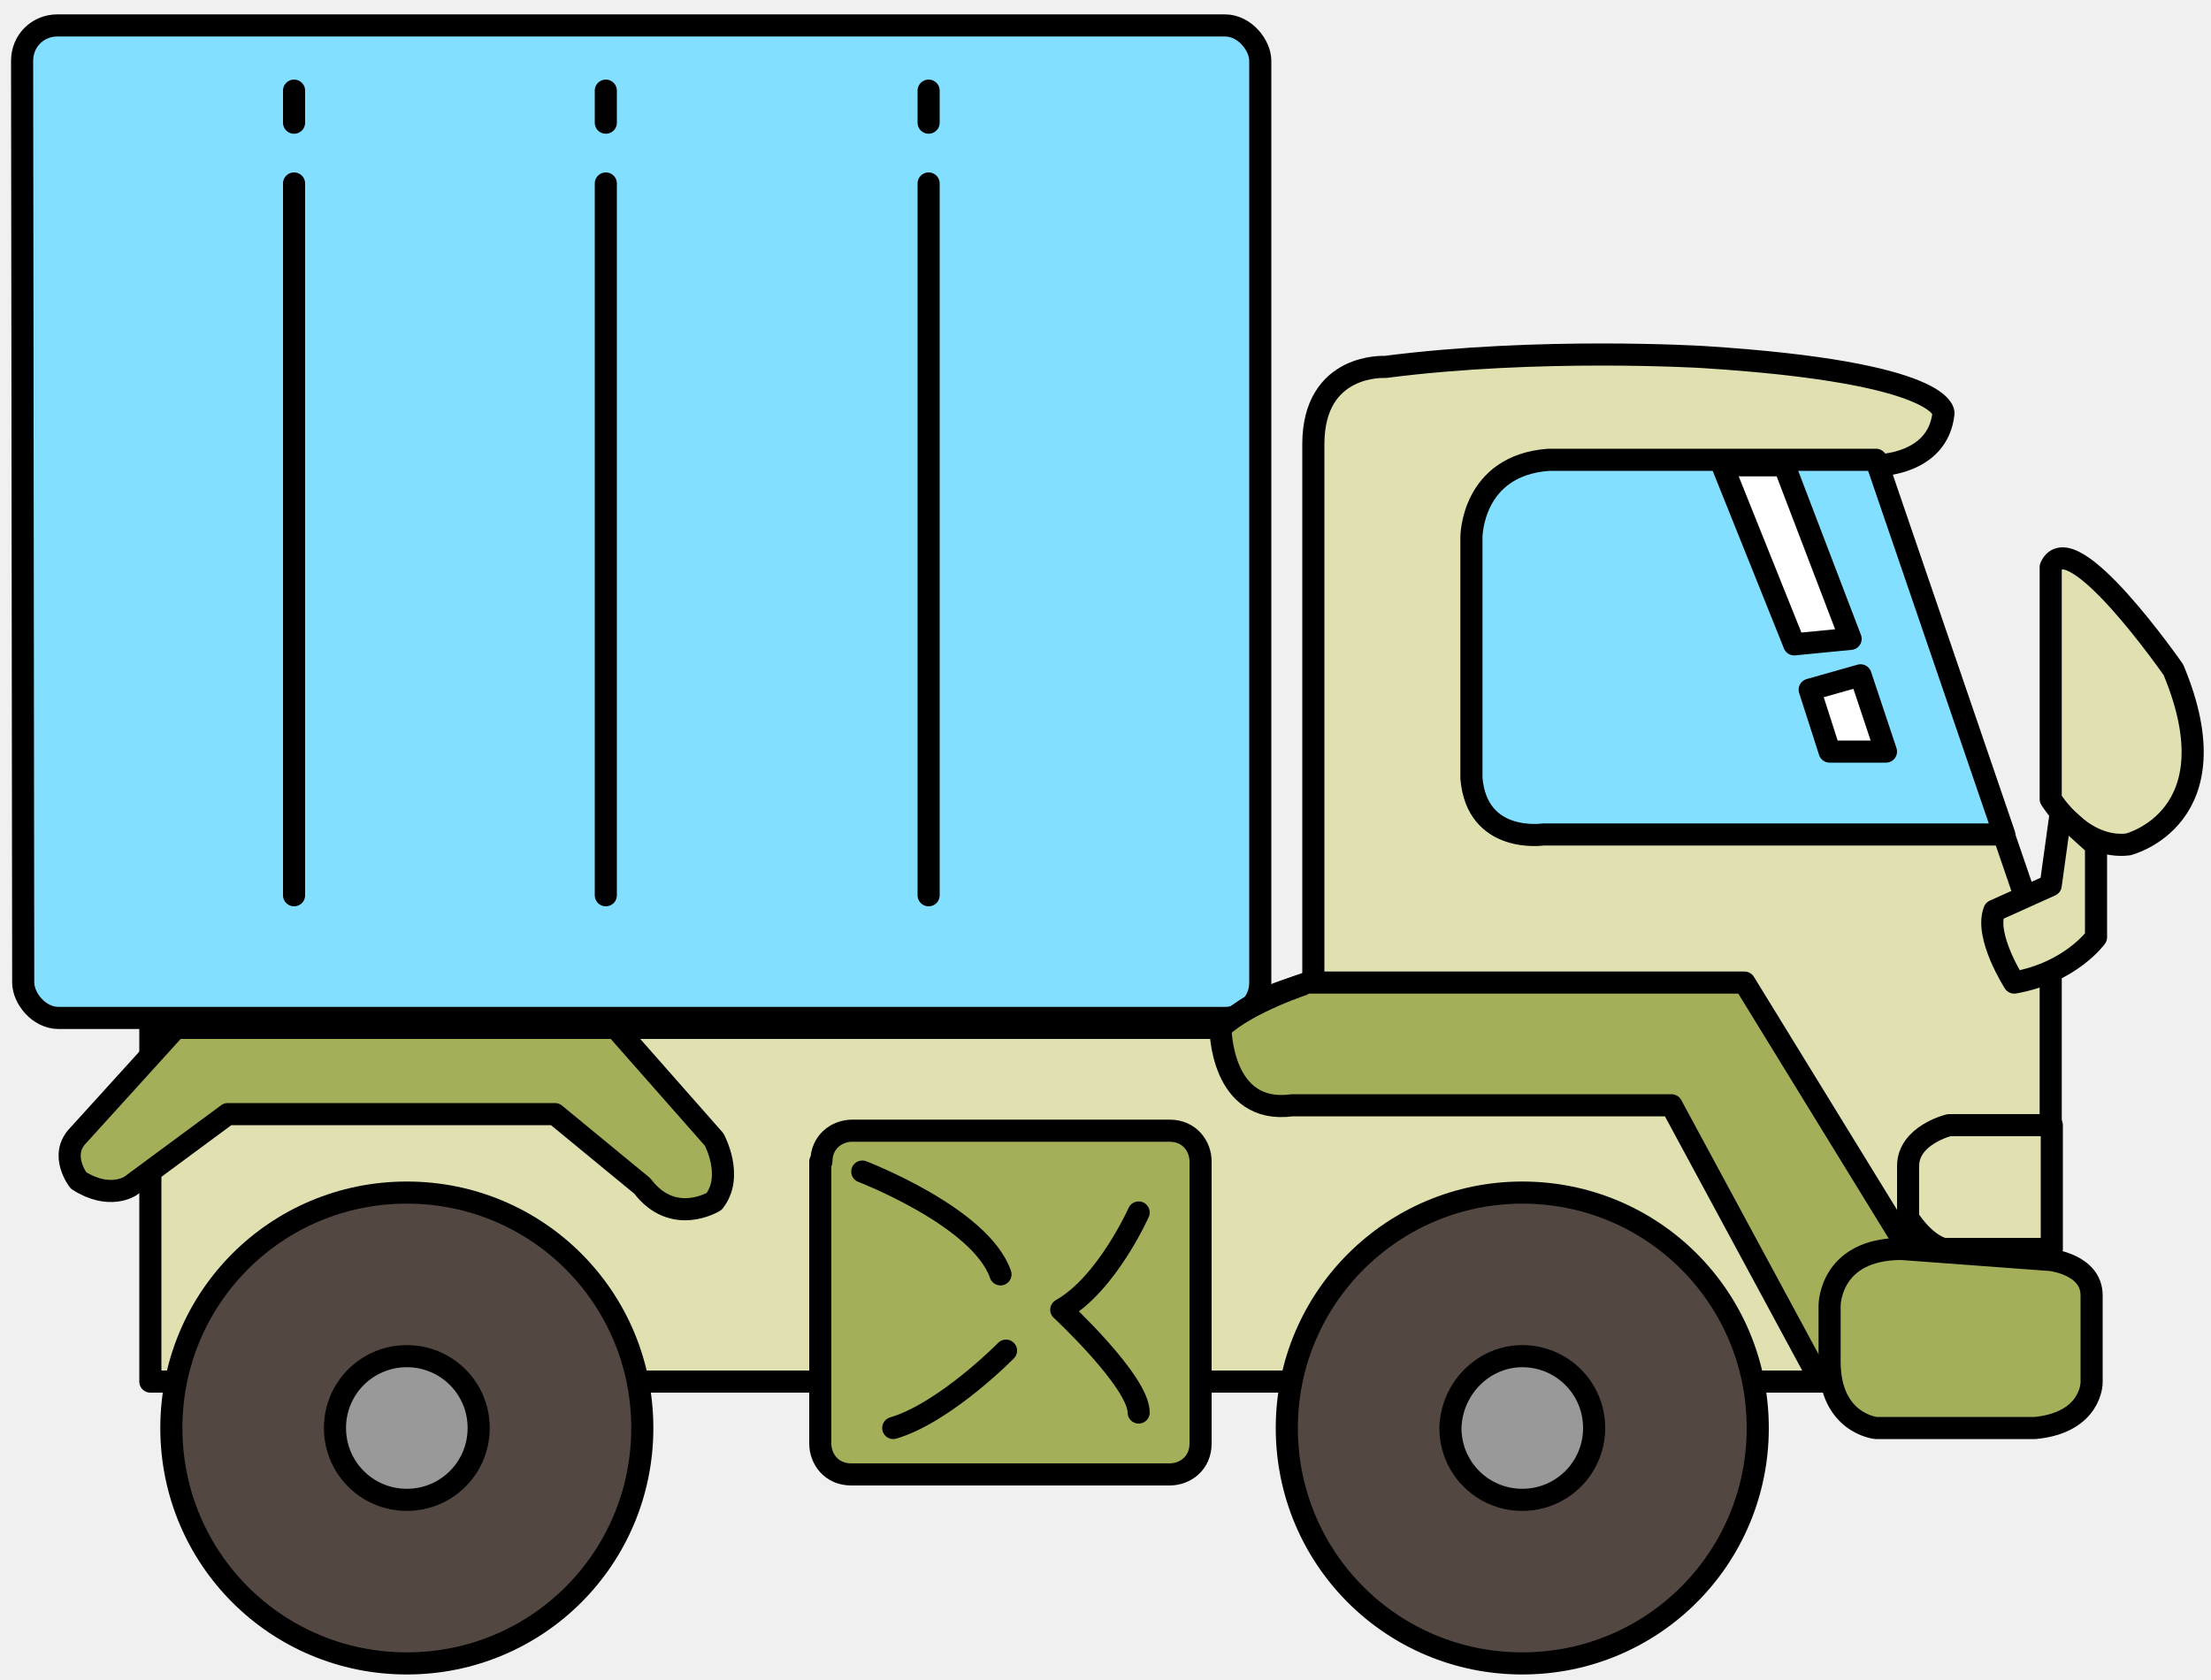
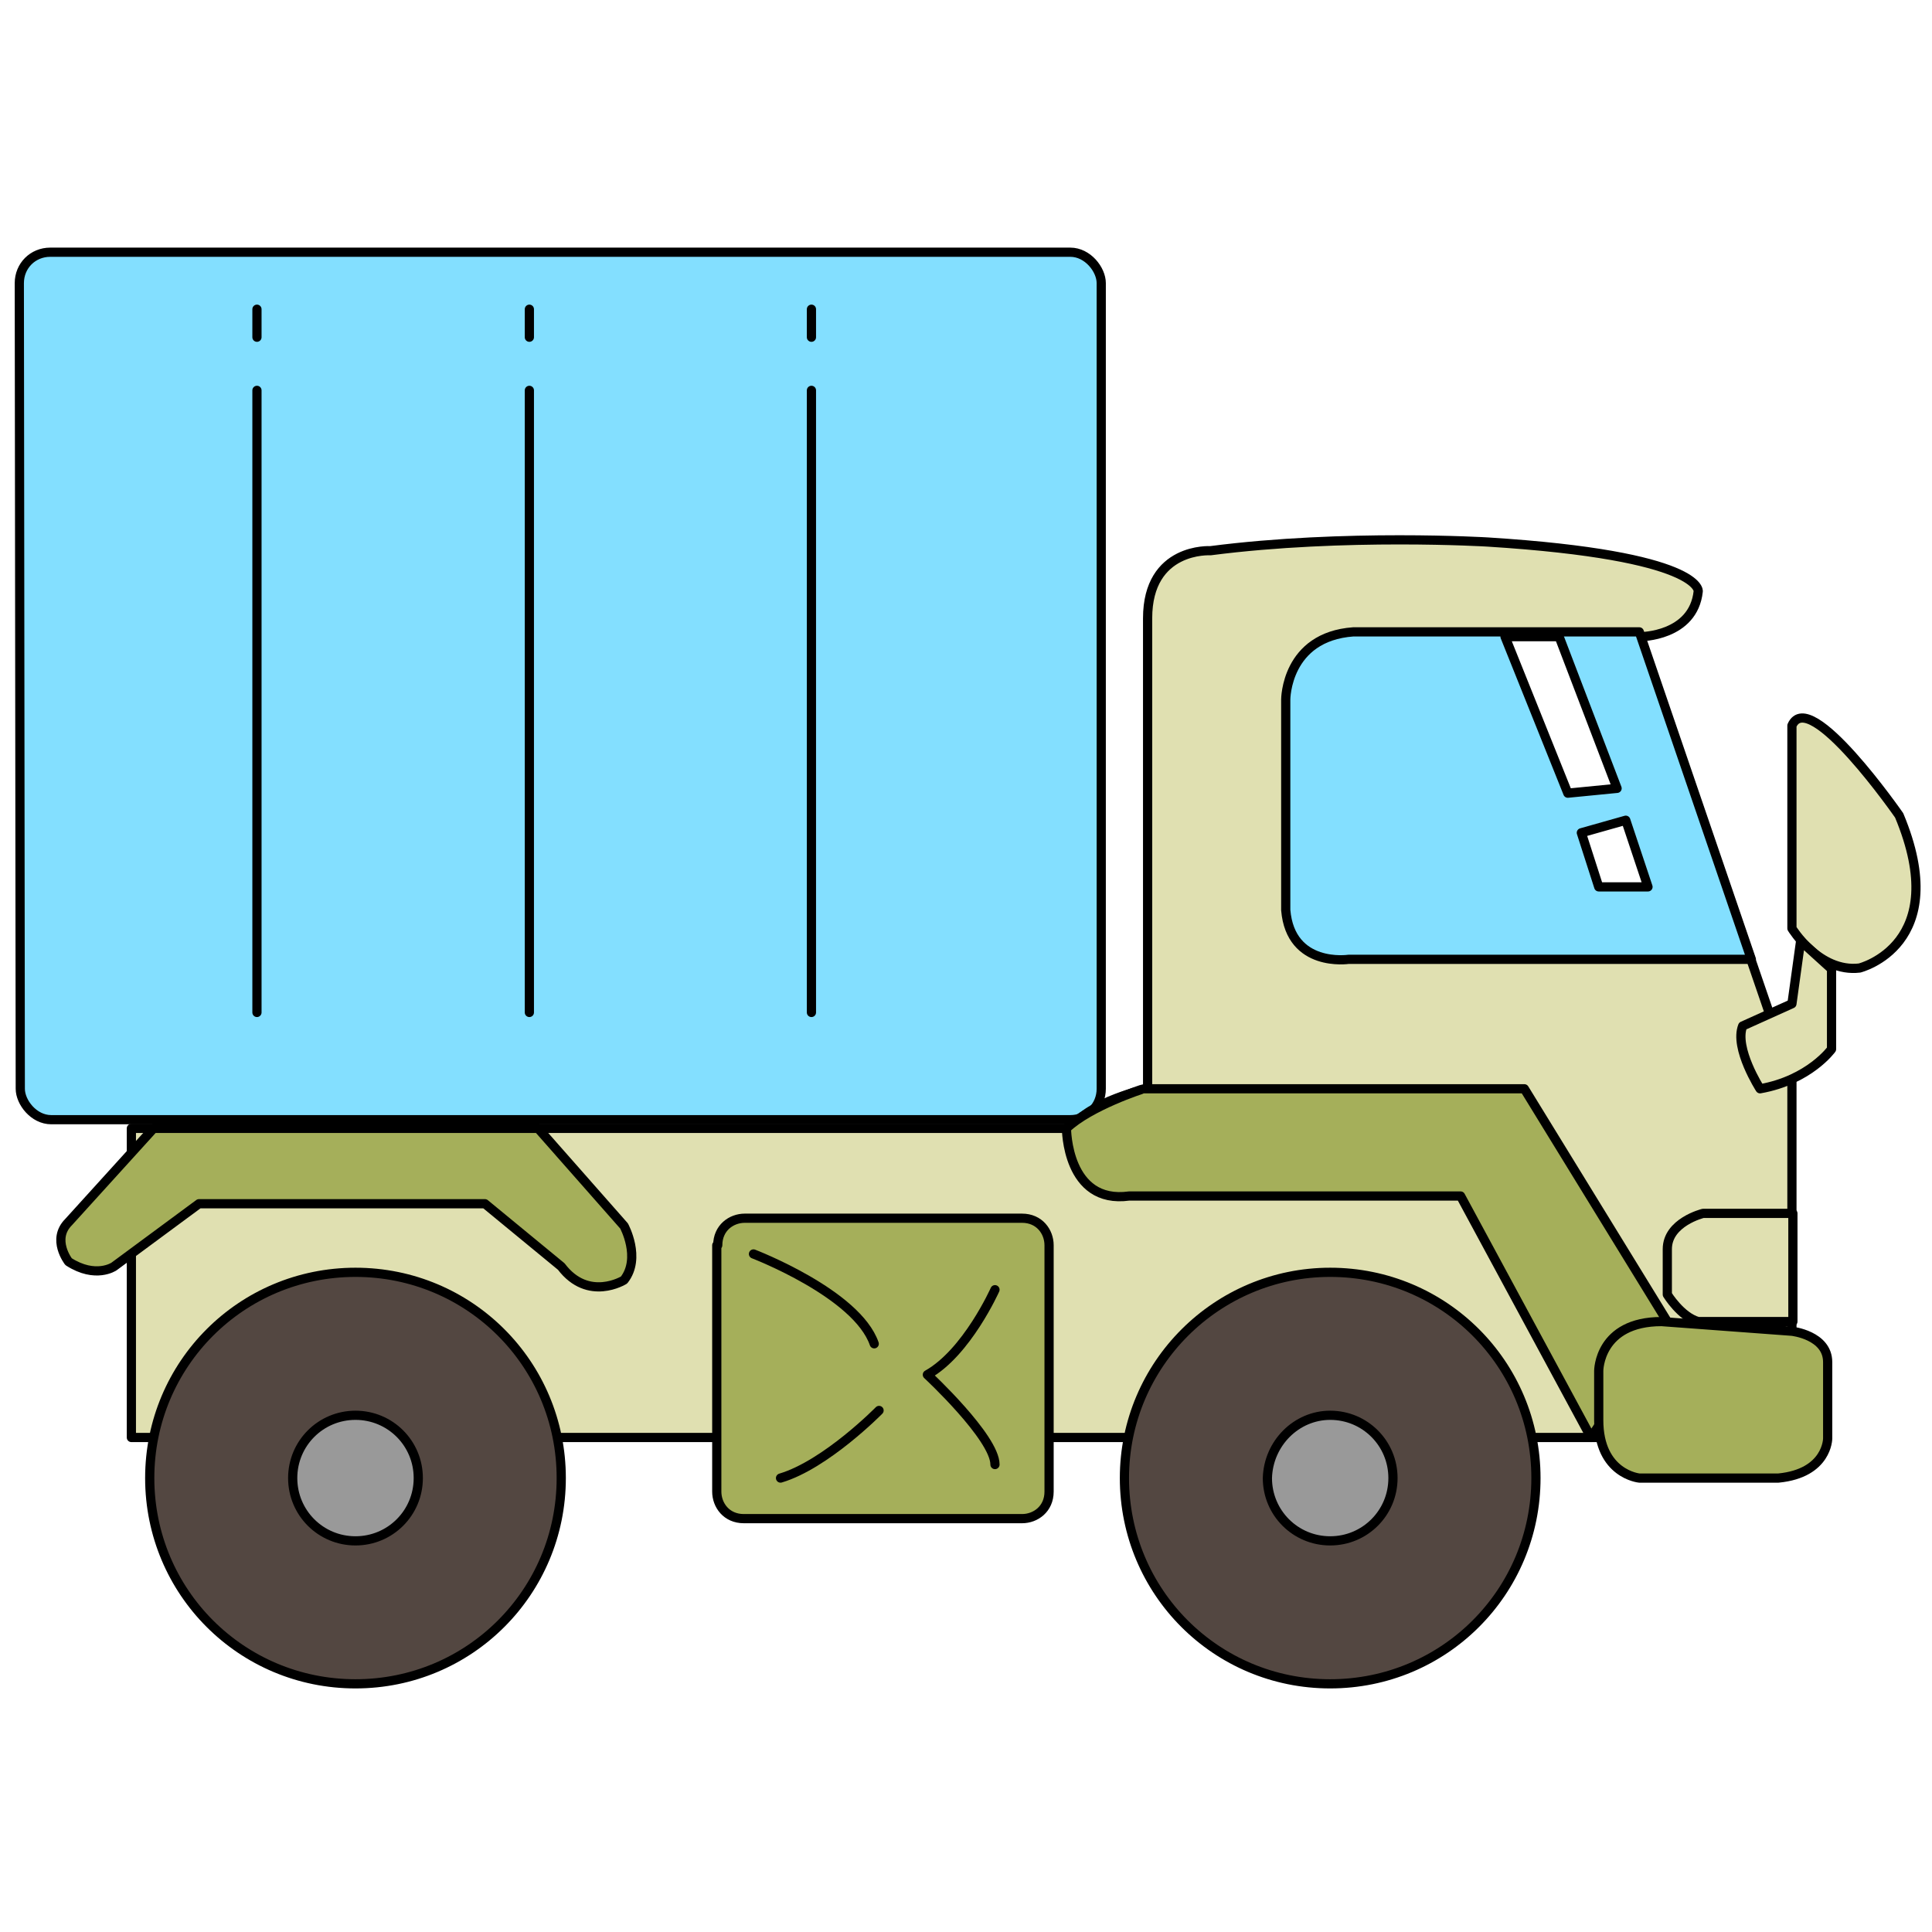
- <svg xmlns="http://www.w3.org/2000/svg" version="1.1" id="레이어_1" x="0px" y="0px" width="200px" height="152px" viewBox="0 0 200 152" style="enable-background:new 0 0 200 152;" xml:space="preserve">
-   <style type="text/css">
- 
- 	.st0{fill:none;stroke:#000000;stroke-width:2;stroke-linecap:round;stroke-linejoin:round;stroke-miterlimit:10;}
- 	.st1{fill:#FFFFFF;stroke:#000000;stroke-width:2;stroke-linecap:round;stroke-linejoin:round;stroke-miterlimit:10;}
- 	.st2{fill:#83DFFF;stroke:#000000;stroke-width:2;stroke-linecap:round;stroke-linejoin:round;stroke-miterlimit:10;}
- 	.st3{fill:#E0E0B1;stroke:#000000;stroke-width:2;stroke-linecap:round;stroke-linejoin:round;stroke-miterlimit:10;}
- 	.st4{fill:#A5AF5A;stroke:#000000;stroke-width:2;stroke-linecap:round;stroke-linejoin:round;stroke-miterlimit:10;}
- 	.st5{fill:#999999;stroke:#000000;stroke-width:2;stroke-linecap:round;stroke-linejoin:round;stroke-miterlimit:10;}
- 	.st6{fill:#534741;stroke:#000000;stroke-width:2;stroke-linecap:round;stroke-linejoin:round;stroke-miterlimit:10;}
- 
- </style>
-   <path class="st2" d="M2,5.5c0-1.8,1.4-3.2,3.2-3.2h105.6c1.8,0,3.2,1.8,3.2,3.2v83.4c0,1.8-1.4,3.2-3.2,3.2H5.3  c-1.8,0-3.2-1.8-3.2-3.2L2,5.5L2,5.5z" />
-   <path class="st3" d="M185.5,87.9V125H13.6V93h97.3c1.8-2.8,7.9-4.1,7.9-4.1V40.2c0-7.4,6.5-7,6.5-7c13.9-1.8,28.7-0.9,28.7-0.9  c22.3,1.4,21.8,5.1,21.8,5.1c-0.5,4.7-6,4.7-6,4.7L185.5,87.9z" />
-   <path class="st3" d="M196.6,60.6c5.6,13.4-4.1,15.8-4.1,15.8c-4.2,0.5-7-4.1-7-4.1V51.3C187.3,47.2,196.6,60.6,196.6,60.6z" />
-   <path class="st3" d="M186.4,73.6l-0.9,6.5l-5.1,2.3c-0.9,2.3,1.8,6.5,1.8,6.5c5.1-0.9,7.4-4.1,7.4-4.1v-8.3L186.4,73.6z" />
-   <path class="st2" d="M169.7,41.6h-29.6c-7,0.5-7,7-7,7v21.8c0.5,6,6.5,5.1,6.5,5.1h41.7L169.7,41.6z" />
-   <path class="st3" d="M185.5,113h-9.7c-1.8-0.5-3.2-2.8-3.2-2.8v-4.7c0-2.8,3.7-3.7,3.7-3.7h9.3V113L185.5,113z" />
-   <path class="st4" d="M110.4,93c0,0,0,7.9,6.5,7h34.3l13.5,25l7.9-12l-14.8-24.1h-39.4C118.3,88.9,112.8,90.7,110.4,93z" />
-   <path class="st4" d="M15.9,93l-8.8,9.7c-1.8,1.8,0,4.1,0,4.1c2.8,1.8,4.7,0.5,4.7,0.5l8.8-6.5h29.6l7.9,6.5c2.8,3.7,6.5,1.4,6.5,1.4  c1.8-2.3,0-5.6,0-5.6L55.7,93H15.9z" />
-   <path class="st4" d="M74.3,105.1c0-1.8,1.4-2.8,2.8-2.8h28.7c1.8,0,2.8,1.4,2.8,2.8v25.5c0,1.8-1.4,2.8-2.8,2.8H77  c-1.8,0-2.8-1.4-2.8-2.8V105.1L74.3,105.1z" />
-   <path class="st0" d="M103,127.8c0-2.8-7-9.3-7-9.3c4.1-2.3,7-8.8,7-8.8" />
-   <path class="st0" d="M90.5,115.3C88.7,110.1,78,106,78,106" />
-   <path class="st0" d="M80.8,129.2c4.7-1.4,10.2-7,10.2-7" />
-   <polygon class="st1" points="155.8,42.1 162.3,58.3 167.4,57.8 161.4,42.1 " />
-   <polygon class="st1" points="163.7,62.4 165.5,68 170.6,68 168.3,61.1 " />
-   <line class="st0" x1="84" y1="81" x2="84" y2="16.6" />
-   <line class="st0" x1="84" y1="11.1" x2="84" y2="8.2" />
-   <line class="st0" x1="54.8" y1="81" x2="54.8" y2="16.6" />
-   <line class="st0" x1="54.8" y1="11.1" x2="54.8" y2="8.2" />
-   <line class="st0" x1="26.6" y1="81" x2="26.6" y2="16.6" />
-   <line class="st0" x1="26.6" y1="11.1" x2="26.6" y2="8.2" />
-   <path class="st6" d="M137.7,107.9c11.8,0,21.3,9.5,21.3,21.3c0,11.8-9.5,21.3-21.3,21.3c-11.8,0-21.3-9.5-21.3-21.3  C116.4,117.4,126,107.9,137.7,107.9z" />
-   <path class="st5" d="M137.7,122.7c3.6,0,6.5,2.9,6.5,6.5s-2.9,6.5-6.5,6.5s-6.5-2.9-6.5-6.5C131.3,125.6,134.2,122.7,137.7,122.7z" />
-   <path class="st6" d="M36.8,107.9c11.8,0,21.3,9.5,21.3,21.3c0,11.8-9.5,21.3-21.3,21.3c-11.8,0-21.3-9.5-21.3-21.3  C15.5,117.4,25,107.9,36.8,107.9z" />
-   <path class="st5" d="M36.8,122.7c3.6,0,6.5,2.9,6.5,6.5s-2.9,6.5-6.5,6.5c-3.6,0-6.5-2.9-6.5-6.5S33.2,122.7,36.8,122.7z" />
-   <path class="st4" d="M172,113c-6.5,0-6.5,5.1-6.5,5.1v5.1c0,5.6,4.2,6,4.2,6h14.4c5.1-0.5,5.1-4.1,5.1-4.1v-7.9  c0-2.8-3.7-3.2-3.7-3.2L172,113z" />
+ <svg xmlns="http://www.w3.org/2000/svg" width="420" height="420" viewBox="0 0 420 420" fill="none">
+   <rect width="420" height="420" fill="white" />
+   <path d="M4.2 61.55C4.2 57.77 7.14 54.83 10.92 54.83H232.68C236.46 54.83 239.4 58.61 239.4 61.55V236.69C239.4 240.47 236.46 243.41 232.68 243.41H11.13C7.35 243.41 4.41 239.63 4.41 236.69L4.2 61.55Z" fill="#83DFFF" stroke="black" stroke-width="2" stroke-miterlimit="10" stroke-linecap="round" stroke-linejoin="round" />
+   <path d="M389.55 234.59V312.5H28.56V245.3H232.89C236.67 239.42 249.48 236.69 249.48 236.69V134.42C249.48 118.88 263.13 119.72 263.13 119.72C292.32 115.94 323.4 117.83 323.4 117.83C370.23 120.77 369.18 128.54 369.18 128.54C368.13 138.41 356.58 138.41 356.58 138.41L389.55 234.59Z" fill="#E0E0B1" stroke="black" stroke-width="2" stroke-miterlimit="10" stroke-linecap="round" stroke-linejoin="round" />
+   <path d="M412.86 177.26C424.62 205.4 404.25 210.44 404.25 210.44C395.43 211.49 389.55 201.83 389.55 201.83V157.73C393.33 149.12 412.86 177.26 412.86 177.26Z" fill="#E0E0B1" stroke="black" stroke-width="2" stroke-miterlimit="10" stroke-linecap="round" stroke-linejoin="round" />
+   <path d="M391.44 204.56L389.55 218.21L378.84 223.04C376.95 227.87 382.62 236.69 382.62 236.69C393.33 234.8 398.16 228.08 398.16 228.08V210.65L391.44 204.56Z" fill="#E0E0B1" stroke="black" stroke-width="2" stroke-miterlimit="10" stroke-linecap="round" stroke-linejoin="round" />
+   <path d="M356.37 137.36H294.21C279.51 138.41 279.51 152.06 279.51 152.06V197.84C280.56 210.44 293.16 208.55 293.16 208.55H380.73L356.37 137.36Z" fill="#83DFFF" stroke="black" stroke-width="2" stroke-miterlimit="10" stroke-linecap="round" stroke-linejoin="round" />
+   <path d="M389.55 287.3H369.18C365.4 286.25 362.46 281.42 362.46 281.42V271.55C362.46 265.67 370.23 263.78 370.23 263.78H389.76V287.3H389.55Z" fill="#E0E0B1" stroke="black" stroke-width="2" stroke-miterlimit="10" stroke-linecap="round" stroke-linejoin="round" />
+   <path d="M231.84 245.3C231.84 245.3 231.84 261.89 245.49 260H317.52L345.87 312.5L362.46 287.3L331.38 236.69H248.64C248.43 236.69 236.88 240.47 231.84 245.3Z" fill="#A5AF5A" stroke="black" stroke-width="2" stroke-miterlimit="10" stroke-linecap="round" stroke-linejoin="round" />
+   <path d="M33.39 245.3L14.91 265.67C11.13 269.45 14.91 274.28 14.91 274.28C20.79 278.06 24.78 275.33 24.78 275.33L43.26 261.68H105.42L122.01 275.33C127.89 283.1 135.66 278.27 135.66 278.27C139.44 273.44 135.66 266.51 135.66 266.51L116.97 245.3H33.39Z" fill="#A5AF5A" stroke="black" stroke-width="2" stroke-miterlimit="10" stroke-linecap="round" stroke-linejoin="round" />
+   <path d="M156.03 270.71C156.03 266.93 158.97 264.83 161.91 264.83H222.18C225.96 264.83 228.06 267.77 228.06 270.71V324.26C228.06 328.04 225.12 330.14 222.18 330.14H161.7C157.92 330.14 155.82 327.2 155.82 324.26V270.71H156.03Z" fill="#A5AF5A" stroke="black" stroke-width="2" stroke-miterlimit="10" stroke-linecap="round" stroke-linejoin="round" />
+   <path d="M216.3 318.38C216.3 312.5 201.6 298.85 201.6 298.85C210.21 294.02 216.3 280.37 216.3 280.37" stroke="black" stroke-width="2" stroke-miterlimit="10" stroke-linecap="round" stroke-linejoin="round" />
+   <path d="M190.05 292.13C186.27 281.21 163.8 272.6 163.8 272.6" stroke="black" stroke-width="2" stroke-miterlimit="10" stroke-linecap="round" stroke-linejoin="round" />
+   <path d="M169.68 321.32C179.55 318.38 191.1 306.62 191.1 306.62" stroke="black" stroke-width="2" stroke-miterlimit="10" stroke-linecap="round" stroke-linejoin="round" />
+   <path d="M327.18 138.41L340.83 172.43L351.54 171.38L338.94 138.41H327.18Z" fill="white" stroke="black" stroke-width="2" stroke-miterlimit="10" stroke-linecap="round" stroke-linejoin="round" />
+   <path d="M343.77 181.04L347.55 192.8H358.26L353.43 178.31L343.77 181.04Z" fill="white" stroke="black" stroke-width="2" stroke-miterlimit="10" stroke-linecap="round" stroke-linejoin="round" />
+   <path d="M176.4 220.1V84.86" stroke="black" stroke-width="2" stroke-miterlimit="10" stroke-linecap="round" stroke-linejoin="round" />
+   <path d="M176.4 73.31V67.22" stroke="black" stroke-width="2" stroke-miterlimit="10" stroke-linecap="round" stroke-linejoin="round" />
+   <path d="M115.08 220.1V84.86" stroke="black" stroke-width="2" stroke-miterlimit="10" stroke-linecap="round" stroke-linejoin="round" />
+   <path d="M115.08 73.31V67.22" stroke="black" stroke-width="2" stroke-miterlimit="10" stroke-linecap="round" stroke-linejoin="round" />
+   <path d="M55.86 220.1V84.86" stroke="black" stroke-width="2" stroke-miterlimit="10" stroke-linecap="round" stroke-linejoin="round" />
+   <path d="M55.86 73.31V67.22" stroke="black" stroke-width="2" stroke-miterlimit="10" stroke-linecap="round" stroke-linejoin="round" />
+   <path d="M289.17 276.59C313.95 276.59 333.9 296.54 333.9 321.32C333.9 346.1 313.95 366.05 289.17 366.05C264.39 366.05 244.44 346.1 244.44 321.32C244.44 296.54 264.6 276.59 289.17 276.59Z" fill="#534741" stroke="black" stroke-width="2" stroke-miterlimit="10" stroke-linecap="round" stroke-linejoin="round" />
+   <path d="M289.17 307.67C296.73 307.67 302.82 313.76 302.82 321.32C302.82 328.88 296.73 334.97 289.17 334.97C281.61 334.97 275.52 328.88 275.52 321.32C275.73 313.76 281.82 307.67 289.17 307.67Z" fill="#999999" stroke="black" stroke-width="2" stroke-miterlimit="10" stroke-linecap="round" stroke-linejoin="round" />
+   <path d="M77.28 276.59C102.06 276.59 122.01 296.54 122.01 321.32C122.01 346.1 102.06 366.05 77.28 366.05C52.5 366.05 32.55 346.1 32.55 321.32C32.55 296.54 52.5 276.59 77.28 276.59Z" fill="#534741" stroke="black" stroke-width="2" stroke-miterlimit="10" stroke-linecap="round" stroke-linejoin="round" />
+   <path d="M77.28 307.67C84.84 307.67 90.93 313.76 90.93 321.32C90.93 328.88 84.84 334.97 77.28 334.97C69.72 334.97 63.63 328.88 63.63 321.32C63.63 313.76 69.72 307.67 77.28 307.67Z" fill="#999999" stroke="black" stroke-width="2" stroke-miterlimit="10" stroke-linecap="round" stroke-linejoin="round" />
+   <path d="M361.2 287.3C347.55 287.3 347.55 298.01 347.55 298.01V308.72C347.55 320.48 356.37 321.32 356.37 321.32H386.61C397.32 320.27 397.32 312.71 397.32 312.71V296.12C397.32 290.24 389.55 289.4 389.55 289.4L361.2 287.3Z" fill="#A5AF5A" stroke="black" stroke-width="2" stroke-miterlimit="10" stroke-linecap="round" stroke-linejoin="round" />
</svg>
